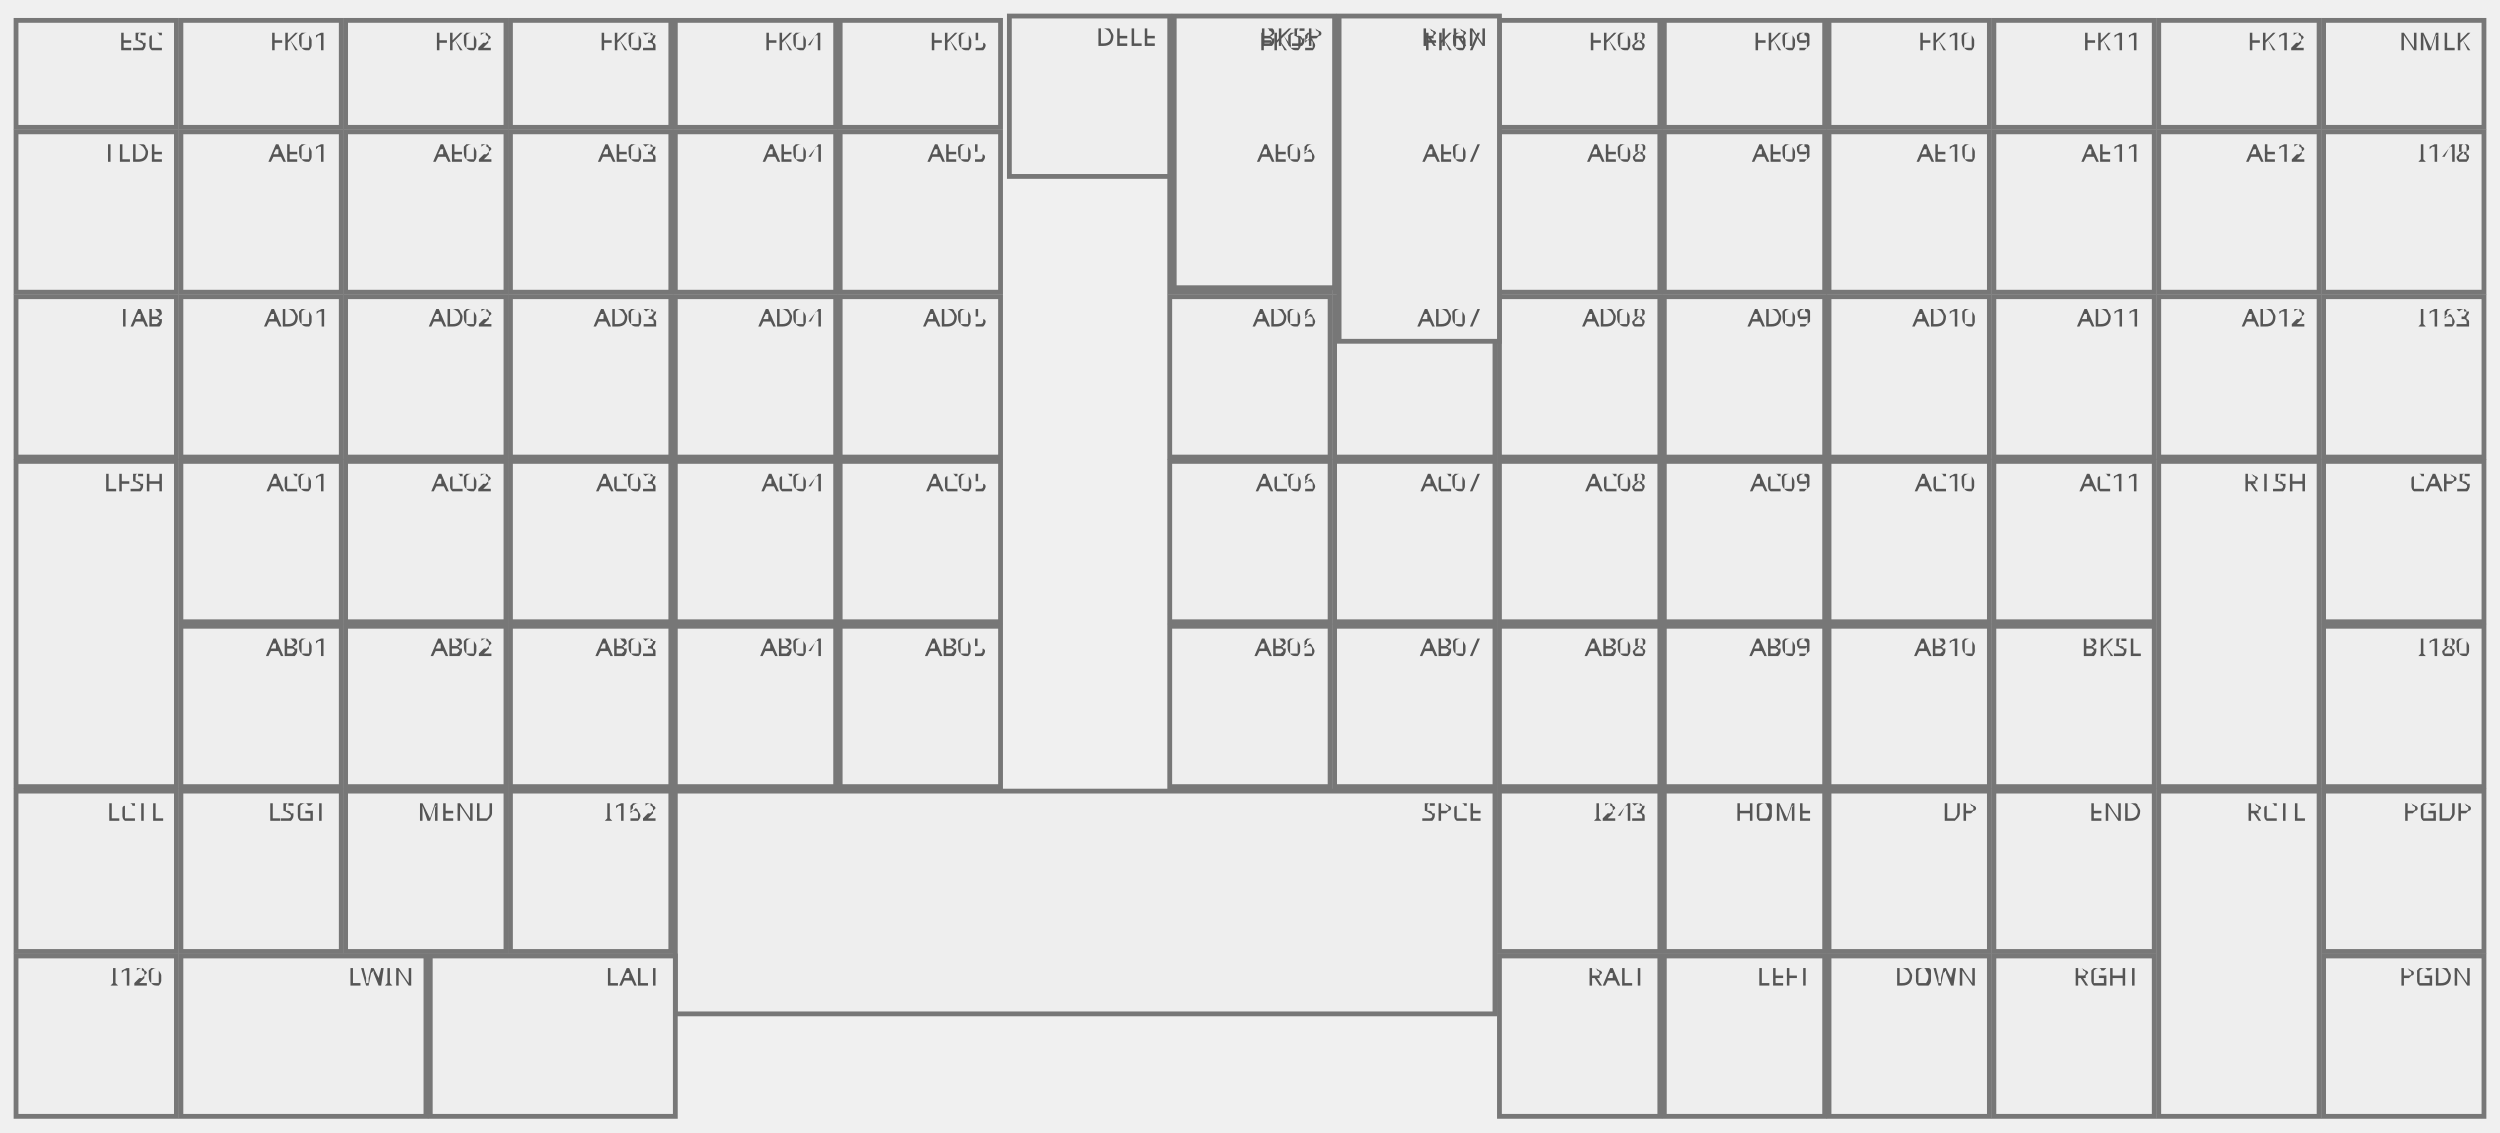
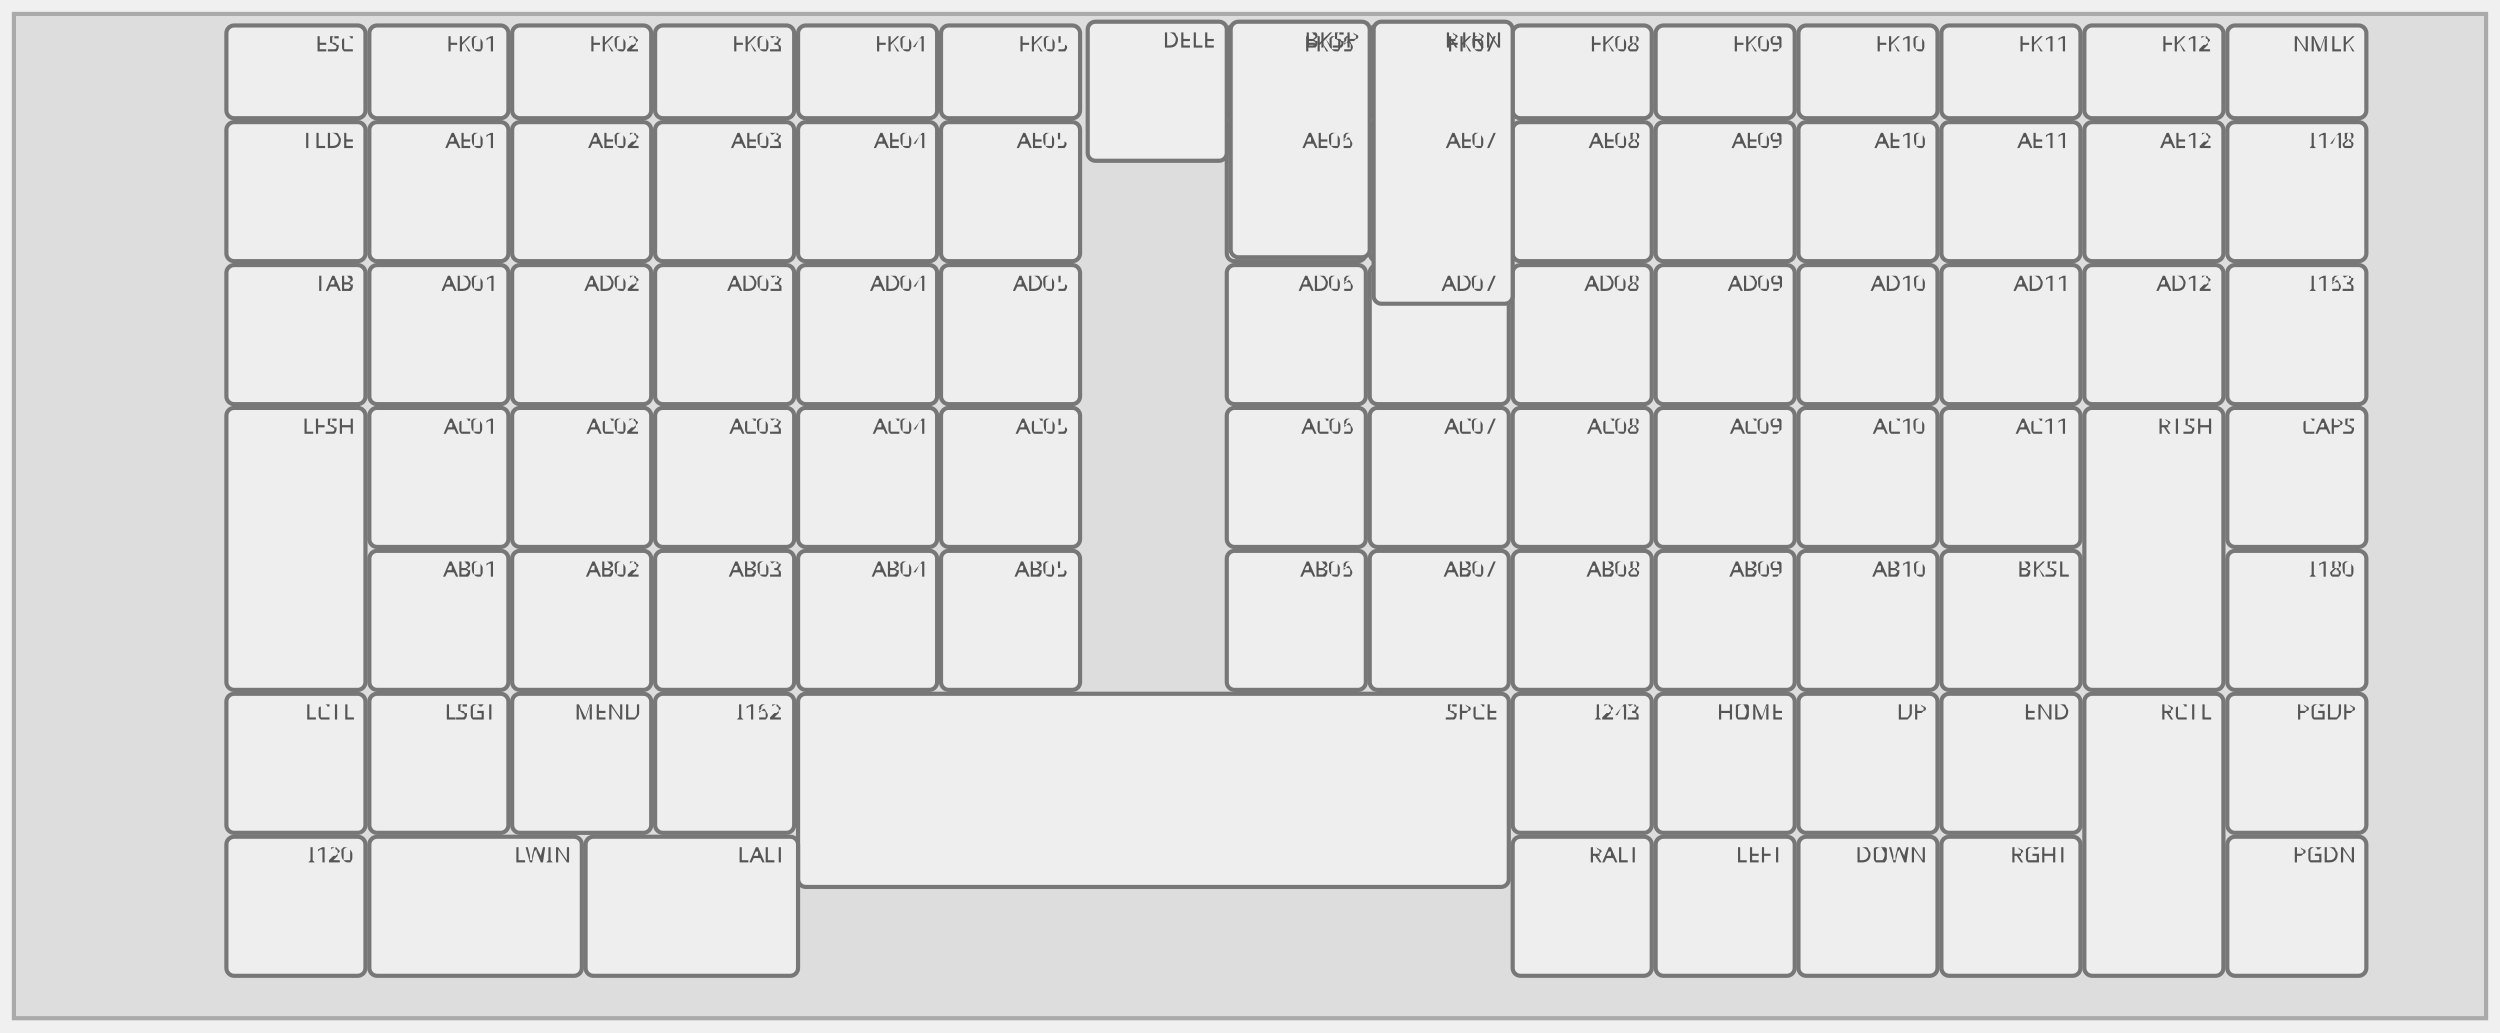
- <svg xmlns="http://www.w3.org/2000/svg" width="935.333" height="423.667" viewBox="1.428 -0.044 15.589 7.061">
-   <style>.key { fill: #eee; stroke: #777; stroke-width: 0.03; }.key-id { fill: #555; font: 0.16px sans-serif; pointer-events: none; }</style>
+ <svg xmlns="http://www.w3.org/2000/svg" width="1078.667" height="445.333" viewBox="-0.1 -0.1 17.978 7.422">
+   <style>.keyboard-frame { fill: var(--doodad-fill, #ddd); stroke: #aaa; stroke-width: 0.03; }.key { fill: var(--key-fill, #eee); stroke: #777; stroke-width: 0.03; }.key-id { fill: var(--key-id-fill, #555); font: 0.16px sans-serif; pointer-events: none; }</style>
  <g id="keyboard-geometry">
+     <g id="keyboard-decorations">
+       <rect class="keyboard-frame" x="0" y="0" width="17.778" height="7.222" />
+     </g>
    <g id="keys">
      <g id="key-ESC" data-key-id="ESC" data-kbd-keycode="1">
-         <rect class="key" x="1.528" y="0.083" width="1" height="0.667" />
+         <rect class="key" x="1.528" y="0.083" width="1" height="0.667" rx="0.056" ry="0.056" style="--key-fill: #777" />
      </g>
      <g id="key-FK01" data-key-id="FK01" data-kbd-keycode="59">
-         <rect class="key" x="2.556" y="0.083" width="1" height="0.667" />
+         <rect class="key" x="2.556" y="0.083" width="1" height="0.667" rx="0.056" ry="0.056" style="--key-fill: #777" />
      </g>
      <g id="key-FK02" data-key-id="FK02" data-kbd-keycode="60">
-         <rect class="key" x="3.583" y="0.083" width="1" height="0.667" />
+         <rect class="key" x="3.583" y="0.083" width="1" height="0.667" rx="0.056" ry="0.056" style="--key-fill: #777" />
      </g>
      <g id="key-FK03" data-key-id="FK03" data-kbd-keycode="61">
-         <rect class="key" x="4.611" y="0.083" width="1" height="0.667" />
+         <rect class="key" x="4.611" y="0.083" width="1" height="0.667" rx="0.056" ry="0.056" style="--key-fill: #777" />
      </g>
      <g id="key-FK04" data-key-id="FK04" data-kbd-keycode="62">
-         <rect class="key" x="5.639" y="0.083" width="1" height="0.667" />
+         <rect class="key" x="5.639" y="0.083" width="1" height="0.667" rx="0.056" ry="0.056" style="--key-fill: #777" />
      </g>
      <g id="key-FK05" data-key-id="FK05" data-kbd-keycode="63">
-         <rect class="key" x="6.667" y="0.083" width="1" height="0.667" />
+         <rect class="key" x="6.667" y="0.083" width="1" height="0.667" rx="0.056" ry="0.056" style="--key-fill: #777" />
      </g>
      <g id="key-FK06" data-key-id="FK06" data-kbd-keycode="64">
-         <rect class="key" x="8.722" y="0.083" width="1" height="0.667" />
+         <rect class="key" x="8.722" y="0.083" width="1" height="0.667" rx="0.056" ry="0.056" style="--key-fill: #777" />
      </g>
      <g id="key-FK07" data-key-id="FK07" data-kbd-keycode="65">
-         <rect class="key" x="9.75" y="0.083" width="1" height="0.667" />
+         <rect class="key" x="9.75" y="0.083" width="1" height="0.667" rx="0.056" ry="0.056" style="--key-fill: #777" />
      </g>
      <g id="key-FK08" data-key-id="FK08" data-kbd-keycode="66">
-         <rect class="key" x="10.778" y="0.083" width="1" height="0.667" />
+         <rect class="key" x="10.778" y="0.083" width="1" height="0.667" rx="0.056" ry="0.056" style="--key-fill: #777" />
      </g>
      <g id="key-FK09" data-key-id="FK09" data-kbd-keycode="67">
-         <rect class="key" x="11.806" y="0.083" width="1" height="0.667" />
+         <rect class="key" x="11.806" y="0.083" width="1" height="0.667" rx="0.056" ry="0.056" style="--key-fill: #777" />
      </g>
      <g id="key-FK10" data-key-id="FK10" data-kbd-keycode="68">
-         <rect class="key" x="12.833" y="0.083" width="1" height="0.667" />
+         <rect class="key" x="12.833" y="0.083" width="1" height="0.667" rx="0.056" ry="0.056" style="--key-fill: #777" />
      </g>
      <g id="key-FK11" data-key-id="FK11" data-kbd-keycode="87">
-         <rect class="key" x="13.861" y="0.083" width="1" height="0.667" />
+         <rect class="key" x="13.861" y="0.083" width="1" height="0.667" rx="0.056" ry="0.056" style="--key-fill: #777" />
      </g>
      <g id="key-FK12" data-key-id="FK12" data-kbd-keycode="88">
-         <rect class="key" x="14.889" y="0.083" width="1" height="0.667" />
+         <rect class="key" x="14.889" y="0.083" width="1" height="0.667" rx="0.056" ry="0.056" style="--key-fill: #777" />
      </g>
      <g id="key-NMLK" data-key-id="NMLK" data-kbd-keycode="69">
-         <rect class="key" x="15.917" y="0.083" width="1" height="0.667" />
+         <rect class="key" x="15.917" y="0.083" width="1" height="0.667" rx="0.056" ry="0.056" style="--key-fill: #777" />
      </g>
      <g id="key-TLDE" data-key-id="TLDE" data-kbd-keycode="41">
-         <rect class="key" x="1.528" y="0.778" width="1" height="1" />
+         <rect class="key" x="1.528" y="0.778" width="1" height="1" rx="0.056" ry="0.056" style="--key-fill: #1a1a1a" />
      </g>
      <g id="key-AE01" data-key-id="AE01" data-kbd-keycode="2">
-         <rect class="key" x="2.556" y="0.778" width="1" height="1" />
+         <rect class="key" x="2.556" y="0.778" width="1" height="1" rx="0.056" ry="0.056" style="--key-fill: #1a1a1a" />
      </g>
      <g id="key-AE02" data-key-id="AE02" data-kbd-keycode="3">
-         <rect class="key" x="3.583" y="0.778" width="1" height="1" />
+         <rect class="key" x="3.583" y="0.778" width="1" height="1" rx="0.056" ry="0.056" style="--key-fill: #1a1a1a" />
      </g>
      <g id="key-AE03" data-key-id="AE03" data-kbd-keycode="4">
-         <rect class="key" x="4.611" y="0.778" width="1" height="1" />
+         <rect class="key" x="4.611" y="0.778" width="1" height="1" rx="0.056" ry="0.056" style="--key-fill: #1a1a1a" />
      </g>
      <g id="key-AE04" data-key-id="AE04" data-kbd-keycode="5">
-         <rect class="key" x="5.639" y="0.778" width="1" height="1" />
+         <rect class="key" x="5.639" y="0.778" width="1" height="1" rx="0.056" ry="0.056" style="--key-fill: #1a1a1a" />
      </g>
      <g id="key-AE05" data-key-id="AE05" data-kbd-keycode="6">
-         <rect class="key" x="6.667" y="0.778" width="1" height="1" />
+         <rect class="key" x="6.667" y="0.778" width="1" height="1" rx="0.056" ry="0.056" style="--key-fill: #1a1a1a" />
      </g>
      <g id="key-TAB" data-key-id="TAB" data-kbd-keycode="15">
-         <rect class="key" x="1.528" y="1.806" width="1" height="1" />
+         <rect class="key" x="1.528" y="1.806" width="1" height="1" rx="0.056" ry="0.056" style="--key-fill: #1a1a1a" />
      </g>
      <g id="key-AD01" data-key-id="AD01" data-kbd-keycode="16">
-         <rect class="key" x="2.556" y="1.806" width="1" height="1" />
+         <rect class="key" x="2.556" y="1.806" width="1" height="1" rx="0.056" ry="0.056" style="--key-fill: #1a1a1a" />
      </g>
      <g id="key-AD02" data-key-id="AD02" data-kbd-keycode="17">
-         <rect class="key" x="3.583" y="1.806" width="1" height="1" />
+         <rect class="key" x="3.583" y="1.806" width="1" height="1" rx="0.056" ry="0.056" style="--key-fill: #1a1a1a" />
      </g>
      <g id="key-AD03" data-key-id="AD03" data-kbd-keycode="18">
-         <rect class="key" x="4.611" y="1.806" width="1" height="1" />
+         <rect class="key" x="4.611" y="1.806" width="1" height="1" rx="0.056" ry="0.056" style="--key-fill: #1a1a1a" />
      </g>
      <g id="key-AD04" data-key-id="AD04" data-kbd-keycode="19">
-         <rect class="key" x="5.639" y="1.806" width="1" height="1" />
+         <rect class="key" x="5.639" y="1.806" width="1" height="1" rx="0.056" ry="0.056" style="--key-fill: #1a1a1a" />
      </g>
      <g id="key-AD05" data-key-id="AD05" data-kbd-keycode="20">
-         <rect class="key" x="6.667" y="1.806" width="1" height="1" />
+         <rect class="key" x="6.667" y="1.806" width="1" height="1" rx="0.056" ry="0.056" style="--key-fill: #1a1a1a" />
      </g>
      <g id="key-LFSH" data-key-id="LFSH" data-kbd-keycode="42">
-         <rect class="key" x="1.528" y="2.833" width="1" height="2.028" />
+         <rect class="key" x="1.528" y="2.833" width="1" height="2.028" rx="0.056" ry="0.056" style="--key-fill: #1a1a1a" />
      </g>
      <g id="key-AC01" data-key-id="AC01" data-kbd-keycode="30">
-         <rect class="key" x="2.556" y="2.833" width="1" height="1" />
+         <rect class="key" x="2.556" y="2.833" width="1" height="1" rx="0.056" ry="0.056" style="--key-fill: #1a1a1a" />
      </g>
      <g id="key-AC02" data-key-id="AC02" data-kbd-keycode="31">
-         <rect class="key" x="3.583" y="2.833" width="1" height="1" />
+         <rect class="key" x="3.583" y="2.833" width="1" height="1" rx="0.056" ry="0.056" style="--key-fill: #1a1a1a" />
      </g>
      <g id="key-AC03" data-key-id="AC03" data-kbd-keycode="32">
-         <rect class="key" x="4.611" y="2.833" width="1" height="1" />
+         <rect class="key" x="4.611" y="2.833" width="1" height="1" rx="0.056" ry="0.056" style="--key-fill: #1a1a1a" />
      </g>
      <g id="key-AC04" data-key-id="AC04" data-kbd-keycode="33">
-         <rect class="key" x="5.639" y="2.833" width="1" height="1" />
+         <rect class="key" x="5.639" y="2.833" width="1" height="1" rx="0.056" ry="0.056" style="--key-fill: #1a1a1a" />
      </g>
      <g id="key-AC05" data-key-id="AC05" data-kbd-keycode="34">
-         <rect class="key" x="6.667" y="2.833" width="1" height="1" />
+         <rect class="key" x="6.667" y="2.833" width="1" height="1" rx="0.056" ry="0.056" style="--key-fill: #1a1a1a" />
      </g>
      <g id="key-AB01" data-key-id="AB01" data-kbd-keycode="44">
-         <rect class="key" x="2.556" y="3.861" width="1" height="1" />
+         <rect class="key" x="2.556" y="3.861" width="1" height="1" rx="0.056" ry="0.056" style="--key-fill: #1a1a1a" />
      </g>
      <g id="key-AB02" data-key-id="AB02" data-kbd-keycode="45">
-         <rect class="key" x="3.583" y="3.861" width="1" height="1" />
+         <rect class="key" x="3.583" y="3.861" width="1" height="1" rx="0.056" ry="0.056" style="--key-fill: #1a1a1a" />
      </g>
      <g id="key-AB03" data-key-id="AB03" data-kbd-keycode="46">
-         <rect class="key" x="4.611" y="3.861" width="1" height="1" />
+         <rect class="key" x="4.611" y="3.861" width="1" height="1" rx="0.056" ry="0.056" style="--key-fill: #1a1a1a" />
      </g>
      <g id="key-AB04" data-key-id="AB04" data-kbd-keycode="47">
-         <rect class="key" x="5.639" y="3.861" width="1" height="1" />
+         <rect class="key" x="5.639" y="3.861" width="1" height="1" rx="0.056" ry="0.056" style="--key-fill: #1a1a1a" />
      </g>
      <g id="key-AB05" data-key-id="AB05" data-kbd-keycode="48">
-         <rect class="key" x="6.667" y="3.861" width="1" height="1" />
+         <rect class="key" x="6.667" y="3.861" width="1" height="1" rx="0.056" ry="0.056" style="--key-fill: #1a1a1a" />
      </g>
      <g id="key-AE06" data-key-id="AE06" data-kbd-keycode="7">
-         <rect class="key" x="8.722" y="0.778" width="1" height="1" />
+         <rect class="key" x="8.722" y="0.778" width="1" height="1" rx="0.056" ry="0.056" style="--key-fill: #1a1a1a" />
      </g>
      <g id="key-AE07" data-key-id="AE07" data-kbd-keycode="8">
-         <rect class="key" x="9.75" y="0.778" width="1" height="1" />
+         <rect class="key" x="9.75" y="0.778" width="1" height="1" rx="0.056" ry="0.056" style="--key-fill: #1a1a1a" />
      </g>
      <g id="key-AE08" data-key-id="AE08" data-kbd-keycode="9">
-         <rect class="key" x="10.778" y="0.778" width="1" height="1" />
+         <rect class="key" x="10.778" y="0.778" width="1" height="1" rx="0.056" ry="0.056" style="--key-fill: #1a1a1a" />
      </g>
      <g id="key-AE09" data-key-id="AE09" data-kbd-keycode="10">
-         <rect class="key" x="11.806" y="0.778" width="1" height="1" />
+         <rect class="key" x="11.806" y="0.778" width="1" height="1" rx="0.056" ry="0.056" style="--key-fill: #1a1a1a" />
      </g>
      <g id="key-AE10" data-key-id="AE10" data-kbd-keycode="11">
-         <rect class="key" x="12.833" y="0.778" width="1" height="1" />
+         <rect class="key" x="12.833" y="0.778" width="1" height="1" rx="0.056" ry="0.056" style="--key-fill: #1a1a1a" />
      </g>
      <g id="key-AE11" data-key-id="AE11" data-kbd-keycode="12">
-         <rect class="key" x="13.861" y="0.778" width="1" height="1" />
+         <rect class="key" x="13.861" y="0.778" width="1" height="1" rx="0.056" ry="0.056" style="--key-fill: #1a1a1a" />
      </g>
      <g id="key-AE12" data-key-id="AE12" data-kbd-keycode="13">
-         <rect class="key" x="14.889" y="0.778" width="1" height="1" />
+         <rect class="key" x="14.889" y="0.778" width="1" height="1" rx="0.056" ry="0.056" style="--key-fill: #1a1a1a" />
      </g>
      <g id="key-I148" data-key-id="I148" data-kbd-keycode="140">
-         <rect class="key" x="15.917" y="0.778" width="1" height="1" />
+         <rect class="key" x="15.917" y="0.778" width="1" height="1" rx="0.056" ry="0.056" style="--key-fill: #1a1a1a" />
      </g>
      <g id="key-AD06" data-key-id="AD06" data-kbd-keycode="21">
-         <rect class="key" x="8.722" y="1.806" width="1" height="1" />
+         <rect class="key" x="8.722" y="1.806" width="1" height="1" rx="0.056" ry="0.056" style="--key-fill: #1a1a1a" />
      </g>
      <g id="key-AD07" data-key-id="AD07" data-kbd-keycode="22">
-         <rect class="key" x="9.75" y="1.806" width="1" height="1" />
+         <rect class="key" x="9.75" y="1.806" width="1" height="1" rx="0.056" ry="0.056" style="--key-fill: #1a1a1a" />
      </g>
      <g id="key-AD08" data-key-id="AD08" data-kbd-keycode="23">
-         <rect class="key" x="10.778" y="1.806" width="1" height="1" />
+         <rect class="key" x="10.778" y="1.806" width="1" height="1" rx="0.056" ry="0.056" style="--key-fill: #1a1a1a" />
      </g>
      <g id="key-AD09" data-key-id="AD09" data-kbd-keycode="24">
-         <rect class="key" x="11.806" y="1.806" width="1" height="1" />
+         <rect class="key" x="11.806" y="1.806" width="1" height="1" rx="0.056" ry="0.056" style="--key-fill: #1a1a1a" />
      </g>
      <g id="key-AD10" data-key-id="AD10" data-kbd-keycode="25">
-         <rect class="key" x="12.833" y="1.806" width="1" height="1" />
+         <rect class="key" x="12.833" y="1.806" width="1" height="1" rx="0.056" ry="0.056" style="--key-fill: #1a1a1a" />
      </g>
      <g id="key-AD11" data-key-id="AD11" data-kbd-keycode="26">
-         <rect class="key" x="13.861" y="1.806" width="1" height="1" />
+         <rect class="key" x="13.861" y="1.806" width="1" height="1" rx="0.056" ry="0.056" style="--key-fill: #1a1a1a" />
      </g>
      <g id="key-AD12" data-key-id="AD12" data-kbd-keycode="27">
-         <rect class="key" x="14.889" y="1.806" width="1" height="1" />
+         <rect class="key" x="14.889" y="1.806" width="1" height="1" rx="0.056" ry="0.056" style="--key-fill: #1a1a1a" />
      </g>
      <g id="key-I163" data-key-id="I163" data-kbd-keycode="155">
-         <rect class="key" x="15.917" y="1.806" width="1" height="1" />
+         <rect class="key" x="15.917" y="1.806" width="1" height="1" rx="0.056" ry="0.056" style="--key-fill: #1a1a1a" />
      </g>
      <g id="key-AC06" data-key-id="AC06" data-kbd-keycode="35">
-         <rect class="key" x="8.722" y="2.833" width="1" height="1" />
+         <rect class="key" x="8.722" y="2.833" width="1" height="1" rx="0.056" ry="0.056" style="--key-fill: #1a1a1a" />
      </g>
      <g id="key-AC07" data-key-id="AC07" data-kbd-keycode="36">
-         <rect class="key" x="9.75" y="2.833" width="1" height="1" />
+         <rect class="key" x="9.75" y="2.833" width="1" height="1" rx="0.056" ry="0.056" style="--key-fill: #1a1a1a" />
      </g>
      <g id="key-AC08" data-key-id="AC08" data-kbd-keycode="37">
-         <rect class="key" x="10.778" y="2.833" width="1" height="1" />
+         <rect class="key" x="10.778" y="2.833" width="1" height="1" rx="0.056" ry="0.056" style="--key-fill: #1a1a1a" />
      </g>
      <g id="key-AC09" data-key-id="AC09" data-kbd-keycode="38">
-         <rect class="key" x="11.806" y="2.833" width="1" height="1" />
+         <rect class="key" x="11.806" y="2.833" width="1" height="1" rx="0.056" ry="0.056" style="--key-fill: #1a1a1a" />
      </g>
      <g id="key-AC10" data-key-id="AC10" data-kbd-keycode="39">
-         <rect class="key" x="12.833" y="2.833" width="1" height="1" />
+         <rect class="key" x="12.833" y="2.833" width="1" height="1" rx="0.056" ry="0.056" style="--key-fill: #1a1a1a" />
      </g>
      <g id="key-AC11" data-key-id="AC11" data-kbd-keycode="40">
-         <rect class="key" x="13.861" y="2.833" width="1" height="1" />
+         <rect class="key" x="13.861" y="2.833" width="1" height="1" rx="0.056" ry="0.056" style="--key-fill: #1a1a1a" />
      </g>
      <g id="key-RTSH" data-key-id="RTSH" data-kbd-keycode="54">
-         <rect class="key" x="14.889" y="2.833" width="1" height="2.028" />
+         <rect class="key" x="14.889" y="2.833" width="1" height="2.028" rx="0.056" ry="0.056" style="--key-fill: #1a1a1a" />
      </g>
      <g id="key-CAPS" data-key-id="CAPS" data-kbd-keycode="58">
-         <rect class="key" x="15.917" y="2.833" width="1" height="1" />
+         <rect class="key" x="15.917" y="2.833" width="1" height="1" rx="0.056" ry="0.056" style="--key-fill: #1a1a1a" />
      </g>
      <g id="key-AB06" data-key-id="AB06" data-kbd-keycode="49">
-         <rect class="key" x="8.722" y="3.861" width="1" height="1" />
+         <rect class="key" x="8.722" y="3.861" width="1" height="1" rx="0.056" ry="0.056" style="--key-fill: #1a1a1a" />
      </g>
      <g id="key-AB07" data-key-id="AB07" data-kbd-keycode="50">
-         <rect class="key" x="9.75" y="3.861" width="1" height="1" />
+         <rect class="key" x="9.75" y="3.861" width="1" height="1" rx="0.056" ry="0.056" style="--key-fill: #1a1a1a" />
      </g>
      <g id="key-AB08" data-key-id="AB08" data-kbd-keycode="51">
-         <rect class="key" x="10.778" y="3.861" width="1" height="1" />
+         <rect class="key" x="10.778" y="3.861" width="1" height="1" rx="0.056" ry="0.056" style="--key-fill: #1a1a1a" />
      </g>
      <g id="key-AB09" data-key-id="AB09" data-kbd-keycode="52">
-         <rect class="key" x="11.806" y="3.861" width="1" height="1" />
+         <rect class="key" x="11.806" y="3.861" width="1" height="1" rx="0.056" ry="0.056" style="--key-fill: #1a1a1a" />
      </g>
      <g id="key-AB10" data-key-id="AB10" data-kbd-keycode="53">
-         <rect class="key" x="12.833" y="3.861" width="1" height="1" />
+         <rect class="key" x="12.833" y="3.861" width="1" height="1" rx="0.056" ry="0.056" style="--key-fill: #1a1a1a" />
      </g>
      <g id="key-BKSL" data-key-id="BKSL" data-kbd-keycode="43">
-         <rect class="key" x="13.861" y="3.861" width="1" height="1" />
+         <rect class="key" x="13.861" y="3.861" width="1" height="1" rx="0.056" ry="0.056" style="--key-fill: #1a1a1a" />
      </g>
      <g id="key-I180" data-key-id="I180" data-kbd-keycode="172">
-         <rect class="key" x="15.917" y="3.861" width="1" height="1" />
+         <rect class="key" x="15.917" y="3.861" width="1" height="1" rx="0.056" ry="0.056" style="--key-fill: #1a1a1a" />
      </g>
      <g id="key-SPCE" data-key-id="SPCE" data-kbd-keycode="57">
-         <rect class="key" x="5.639" y="4.889" width="5.111" height="1.389" />
+         <rect class="key" x="5.639" y="4.889" width="5.111" height="1.389" rx="0.056" ry="0.056" style="--key-fill: #1a1a1a" />
      </g>
      <g id="key-LCTL" data-key-id="LCTL" data-kbd-keycode="29">
-         <rect class="key" x="1.528" y="4.889" width="1" height="1" />
+         <rect class="key" x="1.528" y="4.889" width="1" height="1" rx="0.056" ry="0.056" style="--key-fill: #777" />
      </g>
      <g id="key-LSGT" data-key-id="LSGT" data-kbd-keycode="86">
-         <rect class="key" x="2.556" y="4.889" width="1" height="1" />
+         <rect class="key" x="2.556" y="4.889" width="1" height="1" rx="0.056" ry="0.056" style="--key-fill: #777" />
      </g>
      <g id="key-MENU" data-key-id="MENU" data-kbd-keycode="127">
-         <rect class="key" x="3.583" y="4.889" width="1" height="1" />
+         <rect class="key" x="3.583" y="4.889" width="1" height="1" rx="0.056" ry="0.056" style="--key-fill: #777" />
      </g>
      <g id="key-I162" data-key-id="I162" data-kbd-keycode="154">
-         <rect class="key" x="4.611" y="4.889" width="1" height="1" />
+         <rect class="key" x="4.611" y="4.889" width="1" height="1" rx="0.056" ry="0.056" style="--key-fill: #777" />
      </g>
      <g id="key-I120" data-key-id="I120" data-kbd-keycode="112">
-         <rect class="key" x="1.528" y="5.917" width="1" height="1" />
+         <rect class="key" x="1.528" y="5.917" width="1" height="1" rx="0.056" ry="0.056" style="--key-fill: #777" />
      </g>
      <g id="key-LWIN" data-key-id="LWIN" data-kbd-keycode="125">
-         <rect class="key" x="2.556" y="5.917" width="1.528" height="1" />
+         <rect class="key" x="2.556" y="5.917" width="1.528" height="1" rx="0.056" ry="0.056" style="--key-fill: #777" />
      </g>
      <g id="key-LALT" data-key-id="LALT" data-kbd-keycode="56">
-         <rect class="key" x="4.111" y="5.917" width="1.528" height="1" />
+         <rect class="key" x="4.111" y="5.917" width="1.528" height="1" rx="0.056" ry="0.056" style="--key-fill: #777" />
      </g>
      <g id="key-I243" data-key-id="I243" data-kbd-keycode="235">
-         <rect class="key" x="10.778" y="4.889" width="1" height="1" />
+         <rect class="key" x="10.778" y="4.889" width="1" height="1" rx="0.056" ry="0.056" style="--key-fill: #777" />
      </g>
      <g id="key-HOME" data-key-id="HOME" data-kbd-keycode="102">
-         <rect class="key" x="11.806" y="4.889" width="1" height="1" />
+         <rect class="key" x="11.806" y="4.889" width="1" height="1" rx="0.056" ry="0.056" style="--key-fill: #777" />
      </g>
      <g id="key-UP" data-key-id="UP" data-kbd-keycode="103">
-         <rect class="key" x="12.833" y="4.889" width="1" height="1" />
+         <rect class="key" x="12.833" y="4.889" width="1" height="1" rx="0.056" ry="0.056" style="--key-fill: #777" />
      </g>
      <g id="key-END" data-key-id="END" data-kbd-keycode="107">
-         <rect class="key" x="13.861" y="4.889" width="1" height="1" />
+         <rect class="key" x="13.861" y="4.889" width="1" height="1" rx="0.056" ry="0.056" style="--key-fill: #777" />
      </g>
      <g id="key-RCTL" data-key-id="RCTL" data-kbd-keycode="97">
-         <rect class="key" x="14.889" y="4.889" width="1" height="2.028" />
+         <rect class="key" x="14.889" y="4.889" width="1" height="2.028" rx="0.056" ry="0.056" style="--key-fill: #777" />
      </g>
      <g id="key-PGUP" data-key-id="PGUP" data-kbd-keycode="104">
-         <rect class="key" x="15.917" y="4.889" width="1" height="1" />
+         <rect class="key" x="15.917" y="4.889" width="1" height="1" rx="0.056" ry="0.056" style="--key-fill: #777" />
      </g>
      <g id="key-RALT" data-key-id="RALT" data-kbd-keycode="100">
-         <rect class="key" x="10.778" y="5.917" width="1" height="1" />
+         <rect class="key" x="10.778" y="5.917" width="1" height="1" rx="0.056" ry="0.056" style="--key-fill: #777" />
      </g>
      <g id="key-LEFT" data-key-id="LEFT" data-kbd-keycode="105">
-         <rect class="key" x="11.806" y="5.917" width="1" height="1" />
+         <rect class="key" x="11.806" y="5.917" width="1" height="1" rx="0.056" ry="0.056" style="--key-fill: #777" />
      </g>
      <g id="key-DOWN" data-key-id="DOWN" data-kbd-keycode="108">
-         <rect class="key" x="12.833" y="5.917" width="1" height="1" />
+         <rect class="key" x="12.833" y="5.917" width="1" height="1" rx="0.056" ry="0.056" style="--key-fill: #777" />
      </g>
      <g id="key-RGHT" data-key-id="RGHT" data-kbd-keycode="106">
-         <rect class="key" x="13.861" y="5.917" width="1" height="1" />
+         <rect class="key" x="13.861" y="5.917" width="1" height="1" rx="0.056" ry="0.056" style="--key-fill: #777" />
      </g>
      <g id="key-PGDN" data-key-id="PGDN" data-kbd-keycode="109">
-         <rect class="key" x="15.917" y="5.917" width="1" height="1" />
+         <rect class="key" x="15.917" y="5.917" width="1" height="1" rx="0.056" ry="0.056" style="--key-fill: #777" />
      </g>
      <g id="key-DELE" data-key-id="DELE" data-kbd-keycode="111">
-         <rect class="key" x="7.722" y="0.056" width="1" height="1" />
+         <rect class="key" x="7.722" y="0.056" width="1" height="1" rx="0.056" ry="0.056" style="--key-fill: #777" />
      </g>
      <g id="key-BKSP" data-key-id="BKSP" data-kbd-keycode="14">
-         <rect class="key" x="8.75" y="0.056" width="1" height="1.694" />
+         <rect class="key" x="8.75" y="0.056" width="1" height="1.694" rx="0.056" ry="0.056" style="--key-fill: #777" />
      </g>
      <g id="key-RTRN" data-key-id="RTRN" data-kbd-keycode="28">
-         <rect class="key" x="9.778" y="0.056" width="1" height="2.028" />
+         <rect class="key" x="9.778" y="0.056" width="1" height="2.028" rx="0.056" ry="0.056" style="--key-fill: #777" />
      </g>
    </g>
  </g>
  <g id="factory-legends">
-     <text class="key-id" x="2.448" y="0.143" text-anchor="end" dominant-baseline="hanging">ESC</text>
-     <text class="key-id" x="3.476" y="0.143" text-anchor="end" dominant-baseline="hanging">FK01</text>
-     <text class="key-id" x="4.503" y="0.143" text-anchor="end" dominant-baseline="hanging">FK02</text>
-     <text class="key-id" x="5.531" y="0.143" text-anchor="end" dominant-baseline="hanging">FK03</text>
-     <text class="key-id" x="6.559" y="0.143" text-anchor="end" dominant-baseline="hanging">FK04</text>
-     <text class="key-id" x="7.587" y="0.143" text-anchor="end" dominant-baseline="hanging">FK05</text>
-     <text class="key-id" x="9.642" y="0.143" text-anchor="end" dominant-baseline="hanging">FK06</text>
-     <text class="key-id" x="10.67" y="0.143" text-anchor="end" dominant-baseline="hanging">FK07</text>
-     <text class="key-id" x="11.698" y="0.143" text-anchor="end" dominant-baseline="hanging">FK08</text>
-     <text class="key-id" x="12.726" y="0.143" text-anchor="end" dominant-baseline="hanging">FK09</text>
-     <text class="key-id" x="13.753" y="0.143" text-anchor="end" dominant-baseline="hanging">FK10</text>
-     <text class="key-id" x="14.781" y="0.143" text-anchor="end" dominant-baseline="hanging">FK11</text>
-     <text class="key-id" x="15.809" y="0.143" text-anchor="end" dominant-baseline="hanging">FK12</text>
-     <text class="key-id" x="16.837" y="0.143" text-anchor="end" dominant-baseline="hanging">NMLK</text>
-     <text class="key-id" x="2.448" y="0.838" text-anchor="end" dominant-baseline="hanging">TLDE</text>
-     <text class="key-id" x="3.476" y="0.838" text-anchor="end" dominant-baseline="hanging">AE01</text>
-     <text class="key-id" x="4.503" y="0.838" text-anchor="end" dominant-baseline="hanging">AE02</text>
-     <text class="key-id" x="5.531" y="0.838" text-anchor="end" dominant-baseline="hanging">AE03</text>
-     <text class="key-id" x="6.559" y="0.838" text-anchor="end" dominant-baseline="hanging">AE04</text>
-     <text class="key-id" x="7.587" y="0.838" text-anchor="end" dominant-baseline="hanging">AE05</text>
-     <text class="key-id" x="2.448" y="1.866" text-anchor="end" dominant-baseline="hanging">TAB</text>
-     <text class="key-id" x="3.476" y="1.866" text-anchor="end" dominant-baseline="hanging">AD01</text>
-     <text class="key-id" x="4.503" y="1.866" text-anchor="end" dominant-baseline="hanging">AD02</text>
-     <text class="key-id" x="5.531" y="1.866" text-anchor="end" dominant-baseline="hanging">AD03</text>
-     <text class="key-id" x="6.559" y="1.866" text-anchor="end" dominant-baseline="hanging">AD04</text>
-     <text class="key-id" x="7.587" y="1.866" text-anchor="end" dominant-baseline="hanging">AD05</text>
-     <text class="key-id" x="2.448" y="2.893" text-anchor="end" dominant-baseline="hanging">LFSH</text>
-     <text class="key-id" x="3.476" y="2.893" text-anchor="end" dominant-baseline="hanging">AC01</text>
-     <text class="key-id" x="4.503" y="2.893" text-anchor="end" dominant-baseline="hanging">AC02</text>
-     <text class="key-id" x="5.531" y="2.893" text-anchor="end" dominant-baseline="hanging">AC03</text>
-     <text class="key-id" x="6.559" y="2.893" text-anchor="end" dominant-baseline="hanging">AC04</text>
-     <text class="key-id" x="7.587" y="2.893" text-anchor="end" dominant-baseline="hanging">AC05</text>
-     <text class="key-id" x="3.476" y="3.921" text-anchor="end" dominant-baseline="hanging">AB01</text>
-     <text class="key-id" x="4.503" y="3.921" text-anchor="end" dominant-baseline="hanging">AB02</text>
-     <text class="key-id" x="5.531" y="3.921" text-anchor="end" dominant-baseline="hanging">AB03</text>
-     <text class="key-id" x="6.559" y="3.921" text-anchor="end" dominant-baseline="hanging">AB04</text>
-     <text class="key-id" x="7.587" y="3.921" text-anchor="end" dominant-baseline="hanging">AB05</text>
-     <text class="key-id" x="9.642" y="0.838" text-anchor="end" dominant-baseline="hanging">AE06</text>
-     <text class="key-id" x="10.67" y="0.838" text-anchor="end" dominant-baseline="hanging">AE07</text>
-     <text class="key-id" x="11.698" y="0.838" text-anchor="end" dominant-baseline="hanging">AE08</text>
-     <text class="key-id" x="12.726" y="0.838" text-anchor="end" dominant-baseline="hanging">AE09</text>
-     <text class="key-id" x="13.753" y="0.838" text-anchor="end" dominant-baseline="hanging">AE10</text>
-     <text class="key-id" x="14.781" y="0.838" text-anchor="end" dominant-baseline="hanging">AE11</text>
-     <text class="key-id" x="15.809" y="0.838" text-anchor="end" dominant-baseline="hanging">AE12</text>
-     <text class="key-id" x="16.837" y="0.838" text-anchor="end" dominant-baseline="hanging">I148</text>
-     <text class="key-id" x="9.642" y="1.866" text-anchor="end" dominant-baseline="hanging">AD06</text>
-     <text class="key-id" x="10.67" y="1.866" text-anchor="end" dominant-baseline="hanging">AD07</text>
-     <text class="key-id" x="11.698" y="1.866" text-anchor="end" dominant-baseline="hanging">AD08</text>
-     <text class="key-id" x="12.726" y="1.866" text-anchor="end" dominant-baseline="hanging">AD09</text>
-     <text class="key-id" x="13.753" y="1.866" text-anchor="end" dominant-baseline="hanging">AD10</text>
-     <text class="key-id" x="14.781" y="1.866" text-anchor="end" dominant-baseline="hanging">AD11</text>
-     <text class="key-id" x="15.809" y="1.866" text-anchor="end" dominant-baseline="hanging">AD12</text>
-     <text class="key-id" x="16.837" y="1.866" text-anchor="end" dominant-baseline="hanging">I163</text>
-     <text class="key-id" x="9.642" y="2.893" text-anchor="end" dominant-baseline="hanging">AC06</text>
-     <text class="key-id" x="10.67" y="2.893" text-anchor="end" dominant-baseline="hanging">AC07</text>
-     <text class="key-id" x="11.698" y="2.893" text-anchor="end" dominant-baseline="hanging">AC08</text>
-     <text class="key-id" x="12.726" y="2.893" text-anchor="end" dominant-baseline="hanging">AC09</text>
-     <text class="key-id" x="13.753" y="2.893" text-anchor="end" dominant-baseline="hanging">AC10</text>
-     <text class="key-id" x="14.781" y="2.893" text-anchor="end" dominant-baseline="hanging">AC11</text>
-     <text class="key-id" x="15.809" y="2.893" text-anchor="end" dominant-baseline="hanging">RTSH</text>
-     <text class="key-id" x="16.837" y="2.893" text-anchor="end" dominant-baseline="hanging">CAPS</text>
-     <text class="key-id" x="9.642" y="3.921" text-anchor="end" dominant-baseline="hanging">AB06</text>
-     <text class="key-id" x="10.67" y="3.921" text-anchor="end" dominant-baseline="hanging">AB07</text>
-     <text class="key-id" x="11.698" y="3.921" text-anchor="end" dominant-baseline="hanging">AB08</text>
-     <text class="key-id" x="12.726" y="3.921" text-anchor="end" dominant-baseline="hanging">AB09</text>
-     <text class="key-id" x="13.753" y="3.921" text-anchor="end" dominant-baseline="hanging">AB10</text>
-     <text class="key-id" x="14.781" y="3.921" text-anchor="end" dominant-baseline="hanging">BKSL</text>
-     <text class="key-id" x="16.837" y="3.921" text-anchor="end" dominant-baseline="hanging">I180</text>
-     <text class="key-id" x="10.67" y="4.949" text-anchor="end" dominant-baseline="hanging">SPCE</text>
-     <text class="key-id" x="2.448" y="4.949" text-anchor="end" dominant-baseline="hanging">LCTL</text>
-     <text class="key-id" x="3.476" y="4.949" text-anchor="end" dominant-baseline="hanging">LSGT</text>
-     <text class="key-id" x="4.503" y="4.949" text-anchor="end" dominant-baseline="hanging">MENU</text>
-     <text class="key-id" x="5.531" y="4.949" text-anchor="end" dominant-baseline="hanging">I162</text>
-     <text class="key-id" x="2.448" y="5.977" text-anchor="end" dominant-baseline="hanging">I120</text>
-     <text class="key-id" x="4.003" y="5.977" text-anchor="end" dominant-baseline="hanging">LWIN</text>
-     <text class="key-id" x="5.559" y="5.977" text-anchor="end" dominant-baseline="hanging">LALT</text>
-     <text class="key-id" x="11.698" y="4.949" text-anchor="end" dominant-baseline="hanging">I243</text>
-     <text class="key-id" x="12.726" y="4.949" text-anchor="end" dominant-baseline="hanging">HOME</text>
-     <text class="key-id" x="13.753" y="4.949" text-anchor="end" dominant-baseline="hanging">UP</text>
-     <text class="key-id" x="14.781" y="4.949" text-anchor="end" dominant-baseline="hanging">END</text>
-     <text class="key-id" x="15.809" y="4.949" text-anchor="end" dominant-baseline="hanging">RCTL</text>
-     <text class="key-id" x="16.837" y="4.949" text-anchor="end" dominant-baseline="hanging">PGUP</text>
-     <text class="key-id" x="11.698" y="5.977" text-anchor="end" dominant-baseline="hanging">RALT</text>
-     <text class="key-id" x="12.726" y="5.977" text-anchor="end" dominant-baseline="hanging">LEFT</text>
-     <text class="key-id" x="13.753" y="5.977" text-anchor="end" dominant-baseline="hanging">DOWN</text>
-     <text class="key-id" x="14.781" y="5.977" text-anchor="end" dominant-baseline="hanging">RGHT</text>
-     <text class="key-id" x="16.837" y="5.977" text-anchor="end" dominant-baseline="hanging">PGDN</text>
-     <text class="key-id" x="8.642" y="0.116" text-anchor="end" dominant-baseline="hanging">DELE</text>
-     <text class="key-id" x="9.67" y="0.116" text-anchor="end" dominant-baseline="hanging">BKSP</text>
-     <text class="key-id" x="10.698" y="0.116" text-anchor="end" dominant-baseline="hanging">RTRN</text>
+     <text class="key-id" x="2.448" y="0.143" text-anchor="end" dominant-baseline="hanging" style="--key-id-fill: #fff">ESC</text>
+     <text class="key-id" x="3.476" y="0.143" text-anchor="end" dominant-baseline="hanging" style="--key-id-fill: #fff">FK01</text>
+     <text class="key-id" x="4.503" y="0.143" text-anchor="end" dominant-baseline="hanging" style="--key-id-fill: #fff">FK02</text>
+     <text class="key-id" x="5.531" y="0.143" text-anchor="end" dominant-baseline="hanging" style="--key-id-fill: #fff">FK03</text>
+     <text class="key-id" x="6.559" y="0.143" text-anchor="end" dominant-baseline="hanging" style="--key-id-fill: #fff">FK04</text>
+     <text class="key-id" x="7.587" y="0.143" text-anchor="end" dominant-baseline="hanging" style="--key-id-fill: #fff">FK05</text>
+     <text class="key-id" x="9.642" y="0.143" text-anchor="end" dominant-baseline="hanging" style="--key-id-fill: #fff">FK06</text>
+     <text class="key-id" x="10.67" y="0.143" text-anchor="end" dominant-baseline="hanging" style="--key-id-fill: #fff">FK07</text>
+     <text class="key-id" x="11.698" y="0.143" text-anchor="end" dominant-baseline="hanging" style="--key-id-fill: #fff">FK08</text>
+     <text class="key-id" x="12.726" y="0.143" text-anchor="end" dominant-baseline="hanging" style="--key-id-fill: #fff">FK09</text>
+     <text class="key-id" x="13.753" y="0.143" text-anchor="end" dominant-baseline="hanging" style="--key-id-fill: #fff">FK10</text>
+     <text class="key-id" x="14.781" y="0.143" text-anchor="end" dominant-baseline="hanging" style="--key-id-fill: #fff">FK11</text>
+     <text class="key-id" x="15.809" y="0.143" text-anchor="end" dominant-baseline="hanging" style="--key-id-fill: #fff">FK12</text>
+     <text class="key-id" x="16.837" y="0.143" text-anchor="end" dominant-baseline="hanging" style="--key-id-fill: #fff">NMLK</text>
+     <text class="key-id" x="2.448" y="0.838" text-anchor="end" dominant-baseline="hanging" style="--key-id-fill: #eee">TLDE</text>
+     <text class="key-id" x="3.476" y="0.838" text-anchor="end" dominant-baseline="hanging" style="--key-id-fill: #eee">AE01</text>
+     <text class="key-id" x="4.503" y="0.838" text-anchor="end" dominant-baseline="hanging" style="--key-id-fill: #eee">AE02</text>
+     <text class="key-id" x="5.531" y="0.838" text-anchor="end" dominant-baseline="hanging" style="--key-id-fill: #eee">AE03</text>
+     <text class="key-id" x="6.559" y="0.838" text-anchor="end" dominant-baseline="hanging" style="--key-id-fill: #eee">AE04</text>
+     <text class="key-id" x="7.587" y="0.838" text-anchor="end" dominant-baseline="hanging" style="--key-id-fill: #eee">AE05</text>
+     <text class="key-id" x="2.448" y="1.866" text-anchor="end" dominant-baseline="hanging" style="--key-id-fill: #eee">TAB</text>
+     <text class="key-id" x="3.476" y="1.866" text-anchor="end" dominant-baseline="hanging" style="--key-id-fill: #eee">AD01</text>
+     <text class="key-id" x="4.503" y="1.866" text-anchor="end" dominant-baseline="hanging" style="--key-id-fill: #eee">AD02</text>
+     <text class="key-id" x="5.531" y="1.866" text-anchor="end" dominant-baseline="hanging" style="--key-id-fill: #eee">AD03</text>
+     <text class="key-id" x="6.559" y="1.866" text-anchor="end" dominant-baseline="hanging" style="--key-id-fill: #eee">AD04</text>
+     <text class="key-id" x="7.587" y="1.866" text-anchor="end" dominant-baseline="hanging" style="--key-id-fill: #eee">AD05</text>
+     <text class="key-id" x="2.448" y="2.893" text-anchor="end" dominant-baseline="hanging" style="--key-id-fill: #eee">LFSH</text>
+     <text class="key-id" x="3.476" y="2.893" text-anchor="end" dominant-baseline="hanging" style="--key-id-fill: #eee">AC01</text>
+     <text class="key-id" x="4.503" y="2.893" text-anchor="end" dominant-baseline="hanging" style="--key-id-fill: #eee">AC02</text>
+     <text class="key-id" x="5.531" y="2.893" text-anchor="end" dominant-baseline="hanging" style="--key-id-fill: #eee">AC03</text>
+     <text class="key-id" x="6.559" y="2.893" text-anchor="end" dominant-baseline="hanging" style="--key-id-fill: #eee">AC04</text>
+     <text class="key-id" x="7.587" y="2.893" text-anchor="end" dominant-baseline="hanging" style="--key-id-fill: #eee">AC05</text>
+     <text class="key-id" x="3.476" y="3.921" text-anchor="end" dominant-baseline="hanging" style="--key-id-fill: #eee">AB01</text>
+     <text class="key-id" x="4.503" y="3.921" text-anchor="end" dominant-baseline="hanging" style="--key-id-fill: #eee">AB02</text>
+     <text class="key-id" x="5.531" y="3.921" text-anchor="end" dominant-baseline="hanging" style="--key-id-fill: #eee">AB03</text>
+     <text class="key-id" x="6.559" y="3.921" text-anchor="end" dominant-baseline="hanging" style="--key-id-fill: #eee">AB04</text>
+     <text class="key-id" x="7.587" y="3.921" text-anchor="end" dominant-baseline="hanging" style="--key-id-fill: #eee">AB05</text>
+     <text class="key-id" x="9.642" y="0.838" text-anchor="end" dominant-baseline="hanging" style="--key-id-fill: #eee">AE06</text>
+     <text class="key-id" x="10.67" y="0.838" text-anchor="end" dominant-baseline="hanging" style="--key-id-fill: #eee">AE07</text>
+     <text class="key-id" x="11.698" y="0.838" text-anchor="end" dominant-baseline="hanging" style="--key-id-fill: #eee">AE08</text>
+     <text class="key-id" x="12.726" y="0.838" text-anchor="end" dominant-baseline="hanging" style="--key-id-fill: #eee">AE09</text>
+     <text class="key-id" x="13.753" y="0.838" text-anchor="end" dominant-baseline="hanging" style="--key-id-fill: #eee">AE10</text>
+     <text class="key-id" x="14.781" y="0.838" text-anchor="end" dominant-baseline="hanging" style="--key-id-fill: #eee">AE11</text>
+     <text class="key-id" x="15.809" y="0.838" text-anchor="end" dominant-baseline="hanging" style="--key-id-fill: #eee">AE12</text>
+     <text class="key-id" x="16.837" y="0.838" text-anchor="end" dominant-baseline="hanging" style="--key-id-fill: #eee">I148</text>
+     <text class="key-id" x="9.642" y="1.866" text-anchor="end" dominant-baseline="hanging" style="--key-id-fill: #eee">AD06</text>
+     <text class="key-id" x="10.67" y="1.866" text-anchor="end" dominant-baseline="hanging" style="--key-id-fill: #eee">AD07</text>
+     <text class="key-id" x="11.698" y="1.866" text-anchor="end" dominant-baseline="hanging" style="--key-id-fill: #eee">AD08</text>
+     <text class="key-id" x="12.726" y="1.866" text-anchor="end" dominant-baseline="hanging" style="--key-id-fill: #eee">AD09</text>
+     <text class="key-id" x="13.753" y="1.866" text-anchor="end" dominant-baseline="hanging" style="--key-id-fill: #eee">AD10</text>
+     <text class="key-id" x="14.781" y="1.866" text-anchor="end" dominant-baseline="hanging" style="--key-id-fill: #eee">AD11</text>
+     <text class="key-id" x="15.809" y="1.866" text-anchor="end" dominant-baseline="hanging" style="--key-id-fill: #eee">AD12</text>
+     <text class="key-id" x="16.837" y="1.866" text-anchor="end" dominant-baseline="hanging" style="--key-id-fill: #eee">I163</text>
+     <text class="key-id" x="9.642" y="2.893" text-anchor="end" dominant-baseline="hanging" style="--key-id-fill: #eee">AC06</text>
+     <text class="key-id" x="10.67" y="2.893" text-anchor="end" dominant-baseline="hanging" style="--key-id-fill: #eee">AC07</text>
+     <text class="key-id" x="11.698" y="2.893" text-anchor="end" dominant-baseline="hanging" style="--key-id-fill: #eee">AC08</text>
+     <text class="key-id" x="12.726" y="2.893" text-anchor="end" dominant-baseline="hanging" style="--key-id-fill: #eee">AC09</text>
+     <text class="key-id" x="13.753" y="2.893" text-anchor="end" dominant-baseline="hanging" style="--key-id-fill: #eee">AC10</text>
+     <text class="key-id" x="14.781" y="2.893" text-anchor="end" dominant-baseline="hanging" style="--key-id-fill: #eee">AC11</text>
+     <text class="key-id" x="15.809" y="2.893" text-anchor="end" dominant-baseline="hanging" style="--key-id-fill: #eee">RTSH</text>
+     <text class="key-id" x="16.837" y="2.893" text-anchor="end" dominant-baseline="hanging" style="--key-id-fill: #eee">CAPS</text>
+     <text class="key-id" x="9.642" y="3.921" text-anchor="end" dominant-baseline="hanging" style="--key-id-fill: #eee">AB06</text>
+     <text class="key-id" x="10.67" y="3.921" text-anchor="end" dominant-baseline="hanging" style="--key-id-fill: #eee">AB07</text>
+     <text class="key-id" x="11.698" y="3.921" text-anchor="end" dominant-baseline="hanging" style="--key-id-fill: #eee">AB08</text>
+     <text class="key-id" x="12.726" y="3.921" text-anchor="end" dominant-baseline="hanging" style="--key-id-fill: #eee">AB09</text>
+     <text class="key-id" x="13.753" y="3.921" text-anchor="end" dominant-baseline="hanging" style="--key-id-fill: #eee">AB10</text>
+     <text class="key-id" x="14.781" y="3.921" text-anchor="end" dominant-baseline="hanging" style="--key-id-fill: #eee">BKSL</text>
+     <text class="key-id" x="16.837" y="3.921" text-anchor="end" dominant-baseline="hanging" style="--key-id-fill: #eee">I180</text>
+     <text class="key-id" x="10.67" y="4.949" text-anchor="end" dominant-baseline="hanging" style="--key-id-fill: #eee">SPCE</text>
+     <text class="key-id" x="2.448" y="4.949" text-anchor="end" dominant-baseline="hanging" style="--key-id-fill: #fff">LCTL</text>
+     <text class="key-id" x="3.476" y="4.949" text-anchor="end" dominant-baseline="hanging" style="--key-id-fill: #fff">LSGT</text>
+     <text class="key-id" x="4.503" y="4.949" text-anchor="end" dominant-baseline="hanging" style="--key-id-fill: #fff">MENU</text>
+     <text class="key-id" x="5.531" y="4.949" text-anchor="end" dominant-baseline="hanging" style="--key-id-fill: #fff">I162</text>
+     <text class="key-id" x="2.448" y="5.977" text-anchor="end" dominant-baseline="hanging" style="--key-id-fill: #fff">I120</text>
+     <text class="key-id" x="4.003" y="5.977" text-anchor="end" dominant-baseline="hanging" style="--key-id-fill: #fff">LWIN</text>
+     <text class="key-id" x="5.559" y="5.977" text-anchor="end" dominant-baseline="hanging" style="--key-id-fill: #fff">LALT</text>
+     <text class="key-id" x="11.698" y="4.949" text-anchor="end" dominant-baseline="hanging" style="--key-id-fill: #fff">I243</text>
+     <text class="key-id" x="12.726" y="4.949" text-anchor="end" dominant-baseline="hanging" style="--key-id-fill: #fff">HOME</text>
+     <text class="key-id" x="13.753" y="4.949" text-anchor="end" dominant-baseline="hanging" style="--key-id-fill: #fff">UP</text>
+     <text class="key-id" x="14.781" y="4.949" text-anchor="end" dominant-baseline="hanging" style="--key-id-fill: #fff">END</text>
+     <text class="key-id" x="15.809" y="4.949" text-anchor="end" dominant-baseline="hanging" style="--key-id-fill: #fff">RCTL</text>
+     <text class="key-id" x="16.837" y="4.949" text-anchor="end" dominant-baseline="hanging" style="--key-id-fill: #fff">PGUP</text>
+     <text class="key-id" x="11.698" y="5.977" text-anchor="end" dominant-baseline="hanging" style="--key-id-fill: #fff">RALT</text>
+     <text class="key-id" x="12.726" y="5.977" text-anchor="end" dominant-baseline="hanging" style="--key-id-fill: #fff">LEFT</text>
+     <text class="key-id" x="13.753" y="5.977" text-anchor="end" dominant-baseline="hanging" style="--key-id-fill: #fff">DOWN</text>
+     <text class="key-id" x="14.781" y="5.977" text-anchor="end" dominant-baseline="hanging" style="--key-id-fill: #fff">RGHT</text>
+     <text class="key-id" x="16.837" y="5.977" text-anchor="end" dominant-baseline="hanging" style="--key-id-fill: #fff">PGDN</text>
+     <text class="key-id" x="8.642" y="0.116" text-anchor="end" dominant-baseline="hanging" style="--key-id-fill: #fff">DELE</text>
+     <text class="key-id" x="9.67" y="0.116" text-anchor="end" dominant-baseline="hanging" style="--key-id-fill: #fff">BKSP</text>
+     <text class="key-id" x="10.698" y="0.116" text-anchor="end" dominant-baseline="hanging" style="--key-id-fill: #fff">RTRN</text>
  </g>
  <g id="overlay-legends" />
</svg>
